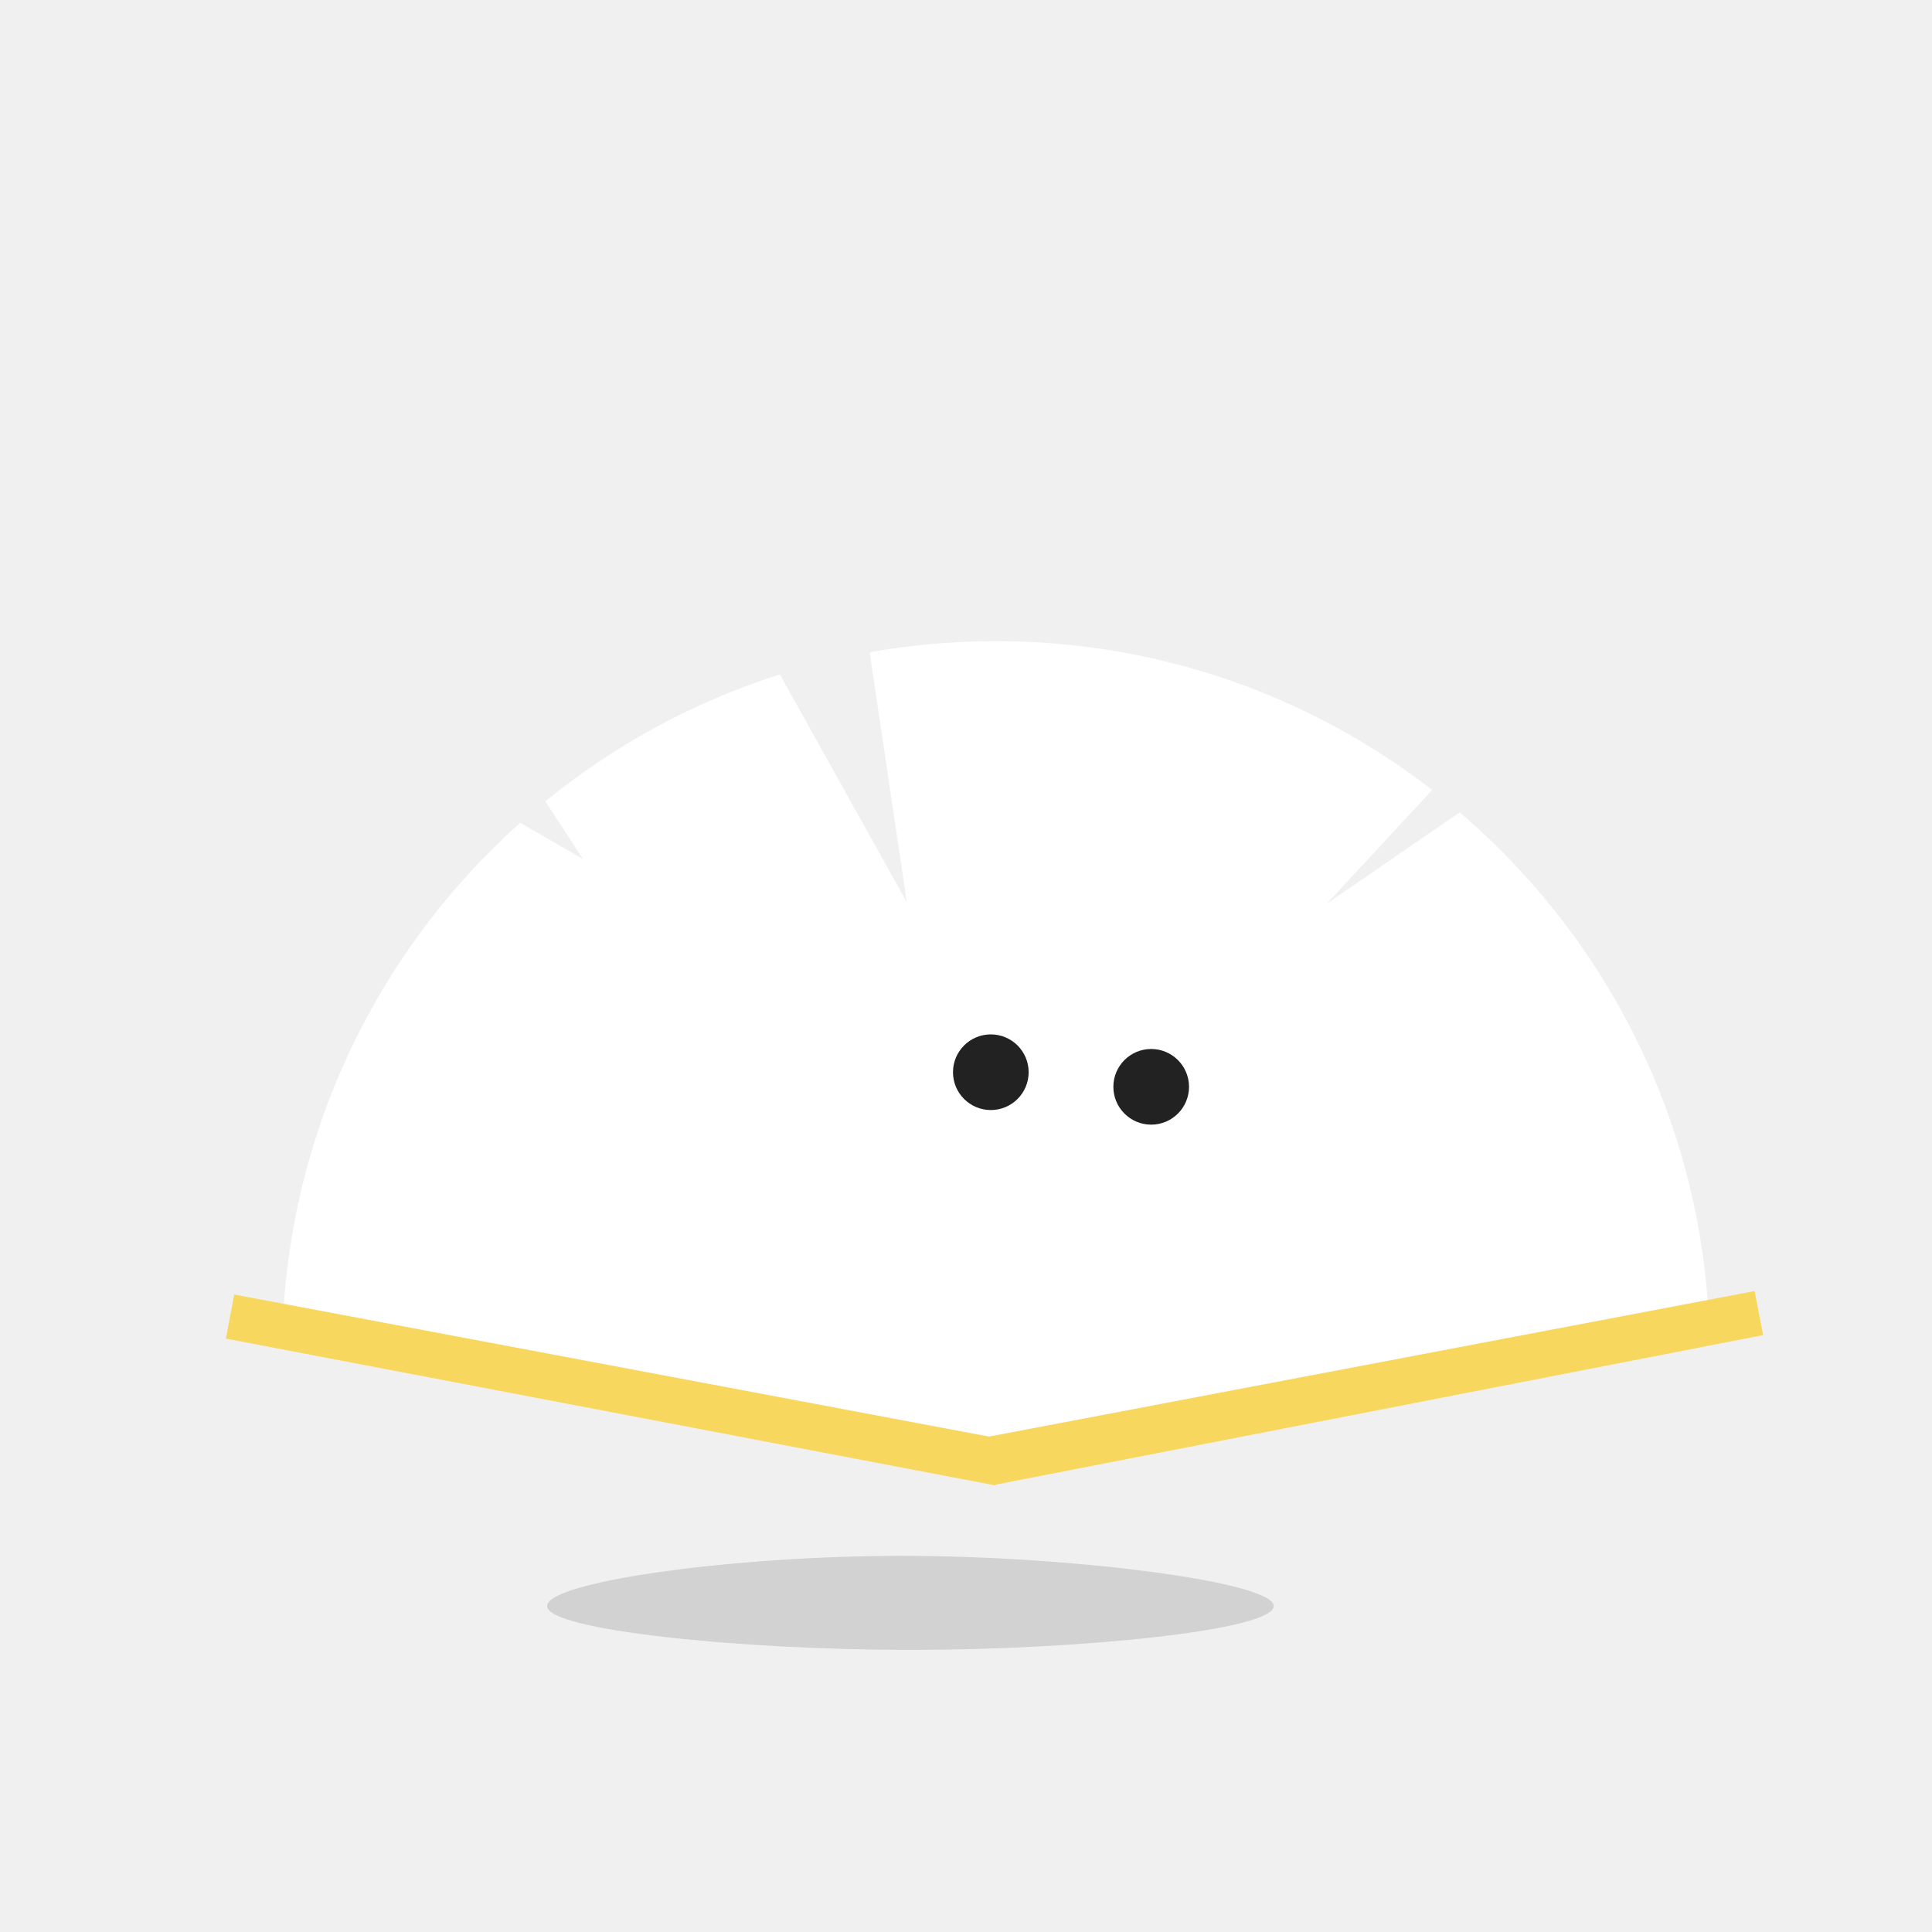
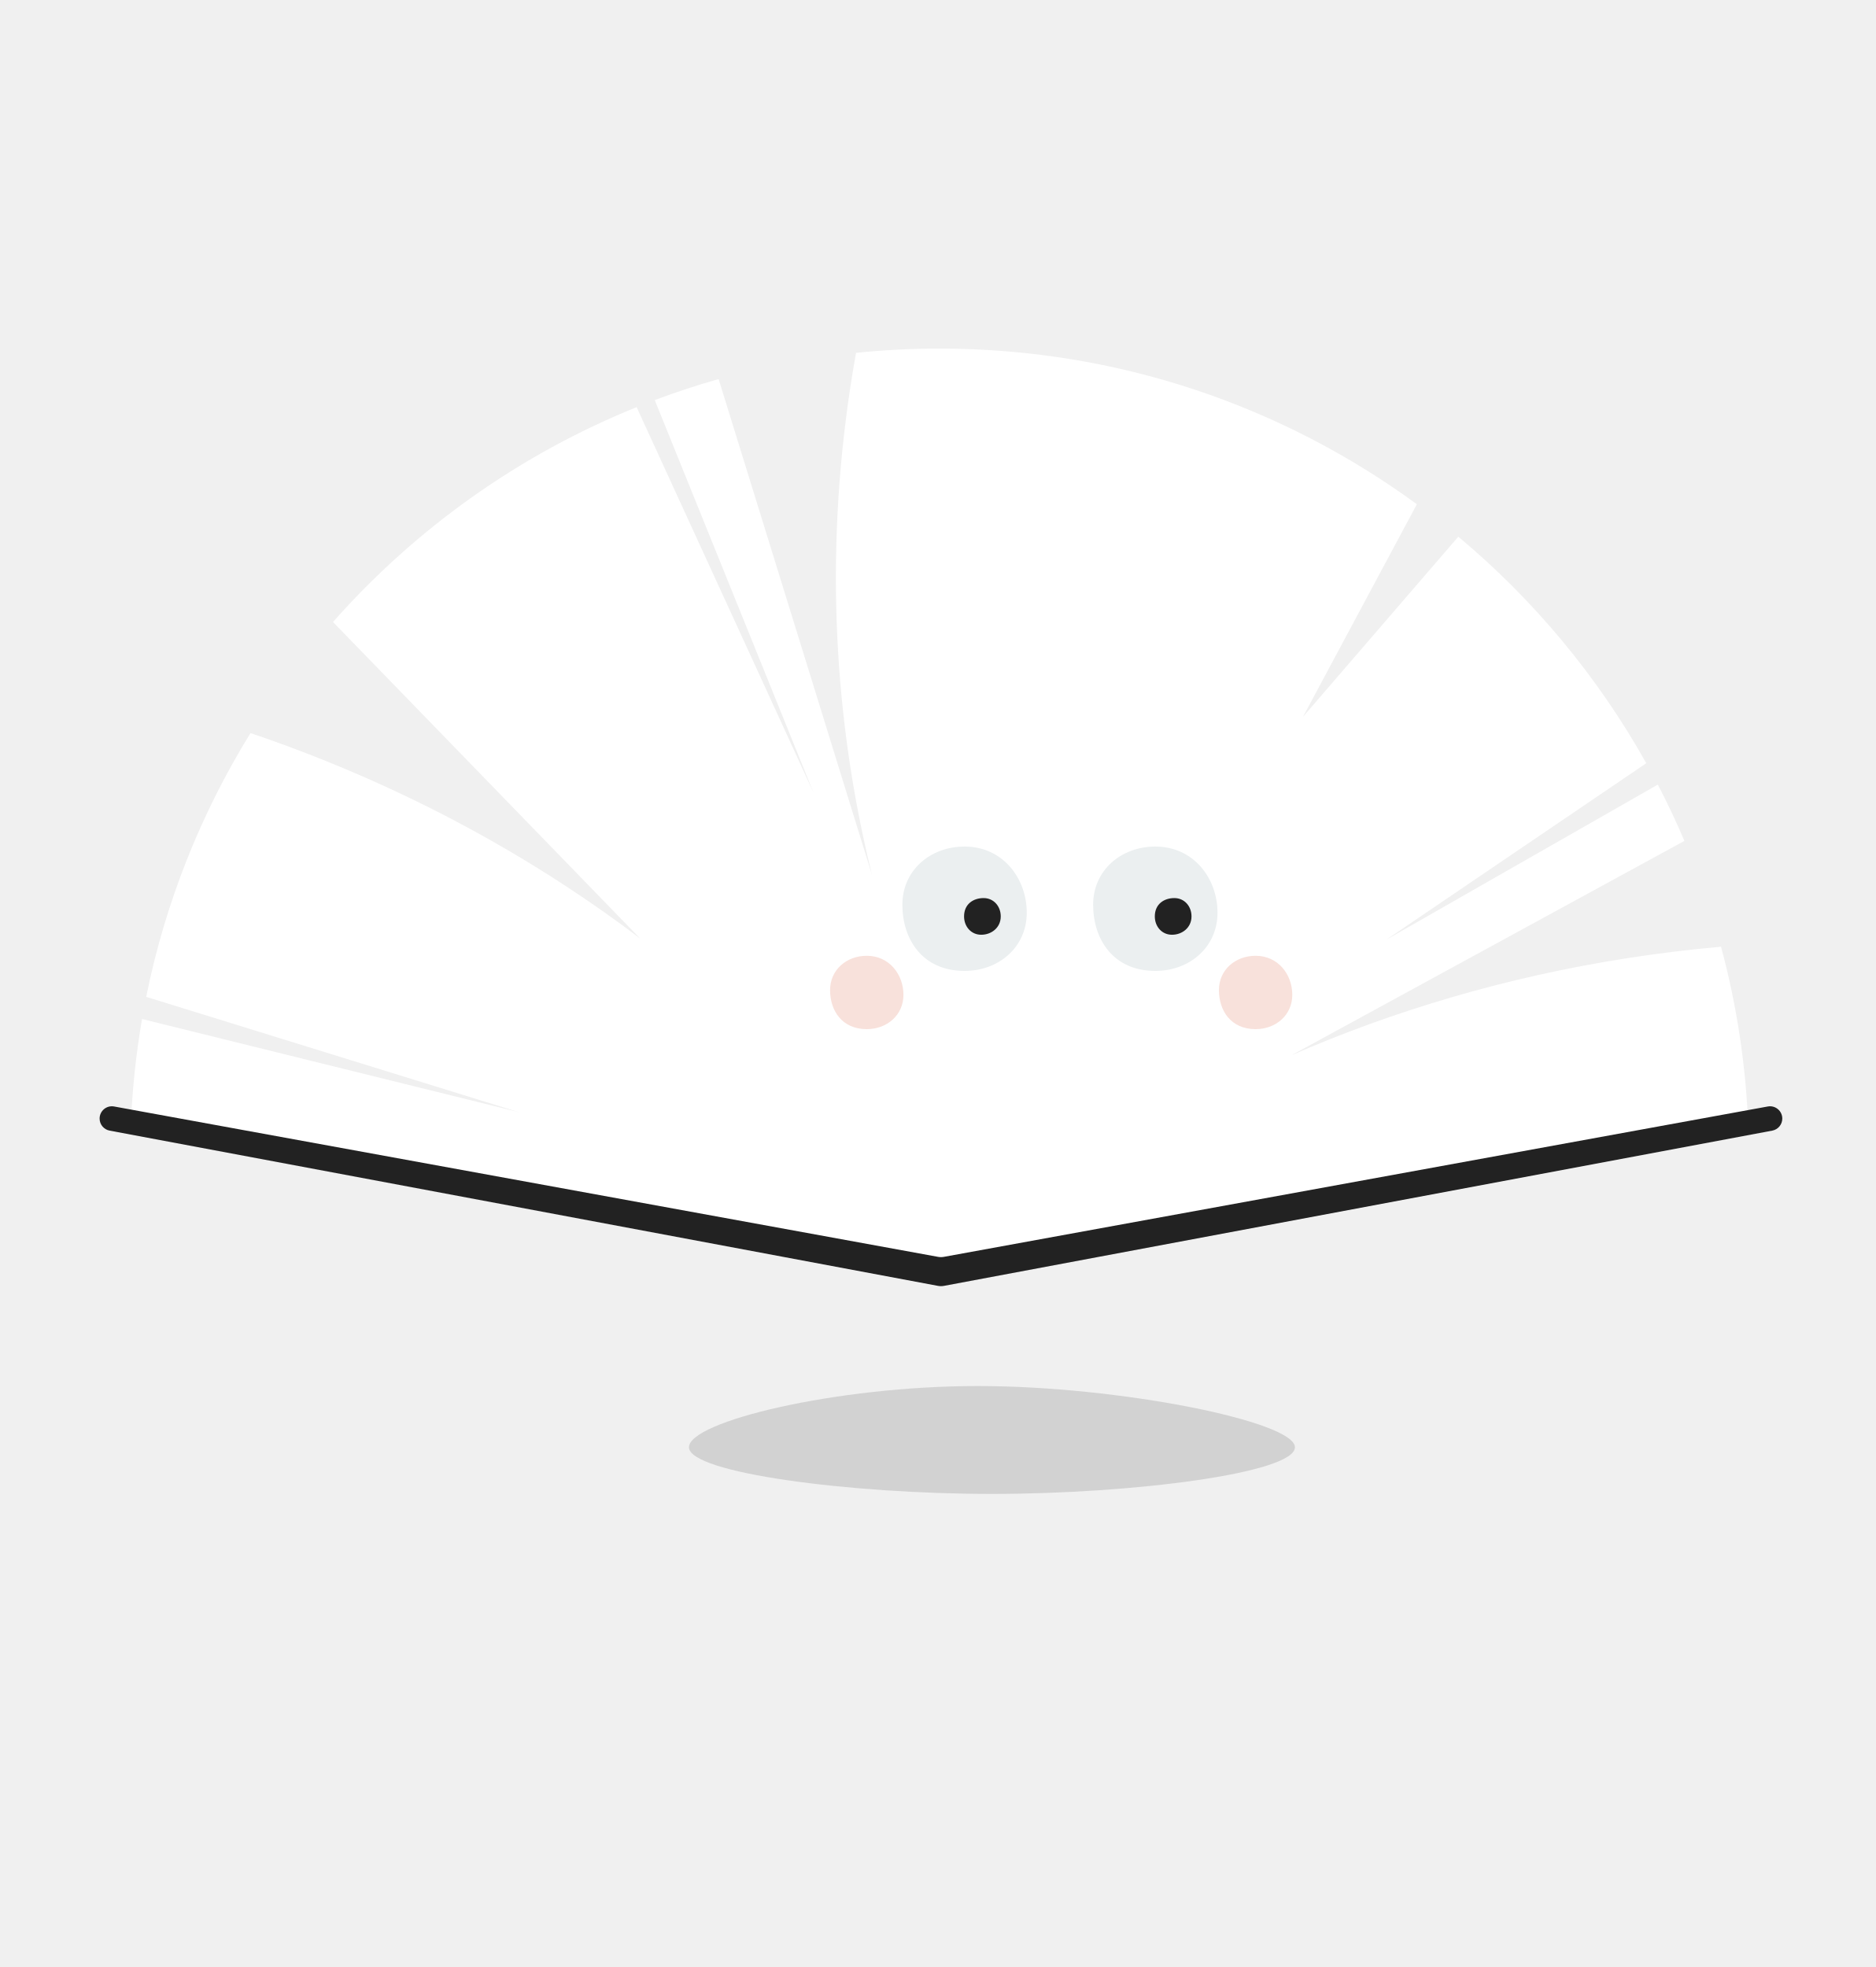
- <svg xmlns="http://www.w3.org/2000/svg" width="226" height="226" viewBox="0 0 226 226" fill="none">
-   <path d="M106.5 193C86.639 193 64 190.703 64 187.87C64 185.037 85.614 182 105.474 182C125.335 182 149 185.037 149 187.87C149 190.703 126.361 193 106.5 193Z" fill="#C1C1C1" fill-opacity="0.5" style="mix-blend-mode:multiply" />
-   <path fill-rule="evenodd" clip-rule="evenodd" d="M106.075 105.535L101.733 76.302C106.526 75.446 111.461 75 116.5 75C135.721 75 153.425 81.494 167.537 92.408L155.205 105.71L170.755 95.027C188.401 110.124 199.676 132.451 199.993 157.42L117 169L33.009 157.28C33.356 133.031 44.04 111.282 60.853 96.244L68.205 100.5L63.792 93.734C71.831 87.185 81.112 82.102 91.227 78.893L106.075 105.535Z" fill="white" />
-   <path fill-rule="evenodd" clip-rule="evenodd" d="M116.443 173.672L116.45 173.763L26.422 156.589L27.398 151.432L115.691 168.048L205.249 151.024L206.246 156.177L116.443 173.672Z" fill="#F8D75F" />
-   <circle cx="115.903" cy="125.425" r="4.425" fill="#222222" />
-   <circle cx="134.663" cy="127.133" r="4.425" fill="#222222" />
+ <svg xmlns="http://www.w3.org/2000/svg" width="226" height="237" viewBox="0 0 226 237" fill="none">
+   <path d="M119.5 180C102.443 180 83 177.482 83 174.376C83 171.269 100.744 167 117.801 167C134.858 167 156 171.269 156 174.376C156 177.482 136.557 180 119.5 180Z" fill="#C1C1C1" fill-opacity="0.5" style="mix-blend-mode:multiply" />
+   <path fill-rule="evenodd" clip-rule="evenodd" d="M105.056 105.438L86.573 45.676C83.961 46.415 81.395 47.26 78.878 48.207L98 95.5L76.694 49.058C62.553 54.769 50.057 63.7 40.116 74.943L77.106 113.066C65.82 104.512 53.011 97.197 38.914 91.551C36.009 90.388 33.096 89.313 30.177 88.327C24.238 97.939 19.923 108.66 17.612 120.107L62.5 134L17.112 122.78C16.357 127.146 15.893 131.611 15.74 136.155L113.766 152.761V237H113.766V152.761L210.635 136.351C210.391 128.666 209.258 121.206 207.335 114.07C203.532 114.404 199.706 114.871 195.862 115.475C181.528 117.728 168 121.729 155.561 127.157L202.924 101.316C201.941 99.009 200.872 96.747 199.72 94.536L167 113.228L198.329 91.959C192.492 81.528 184.794 72.279 175.684 64.663L156.97 86.372L170.691 60.756C154.569 48.962 134.69 42 113.184 42C109.788 42 106.432 42.174 103.126 42.513C102.872 43.928 102.636 45.352 102.42 46.784C99.362 67.075 100.476 86.999 105.056 105.438Z" fill="white" />
+   <path d="M112.989 154.931L13.206 136.226C12.507 136.095 12 135.484 12 134.773C12 133.85 12.836 133.153 13.744 133.318L112.998 151.434C113.235 151.478 113.479 151.478 113.716 151.434L212.97 133.318C213.878 133.153 214.714 133.85 214.714 134.773C214.714 135.484 214.207 136.095 213.508 136.226L113.726 154.931C113.482 154.977 113.232 154.977 112.989 154.931Z" fill="#222222" />
+   <path d="M123.694 109.975C123.694 114.113 120.34 116.984 116.202 116.984C111.098 116.984 108.71 113.146 108.71 109.009C108.71 104.871 112.064 102 116.202 102C120.823 102 123.694 105.838 123.694 109.975Z" fill="#EBEFF0" />
+   <path d="M146.675 109.975C146.675 114.113 143.32 116.984 139.183 116.984C134.078 116.984 131.691 113.146 131.691 109.009C131.691 104.871 135.045 102 139.183 102C143.804 102 146.675 105.838 146.675 109.975Z" fill="#EBEFF0" />
+   <path d="M155.683 119.866C155.683 122.307 153.705 124 151.264 124C148.253 124 146.845 121.736 146.845 119.296C146.845 116.855 148.823 115.161 151.264 115.161C153.99 115.161 155.683 117.425 155.683 119.866Z" fill="#F8E1DB" />
+   <path d="M108.839 119.866C108.839 122.307 106.86 124 104.419 124C101.408 124 100 121.736 100 119.296C100 116.855 101.979 115.161 104.419 115.161C107.145 115.161 108.839 117.425 108.839 119.866Z" fill="#F8E1DB" />
+   <path d="M118.209 112.626C116.989 112.626 116.142 111.637 116.142 110.416C116.142 108.911 117.274 108.207 118.494 108.207C119.714 108.207 120.561 109.196 120.561 110.416C120.561 111.779 119.429 112.626 118.209 112.626Z" fill="#222222" />
+   <path d="M141.189 112.626C139.969 112.626 139.122 111.637 139.122 110.416C139.122 108.911 140.254 108.207 141.474 108.207C142.695 108.207 143.542 109.196 143.542 110.416C143.542 111.779 142.41 112.626 141.189 112.626Z" fill="#222222" />
</svg>
